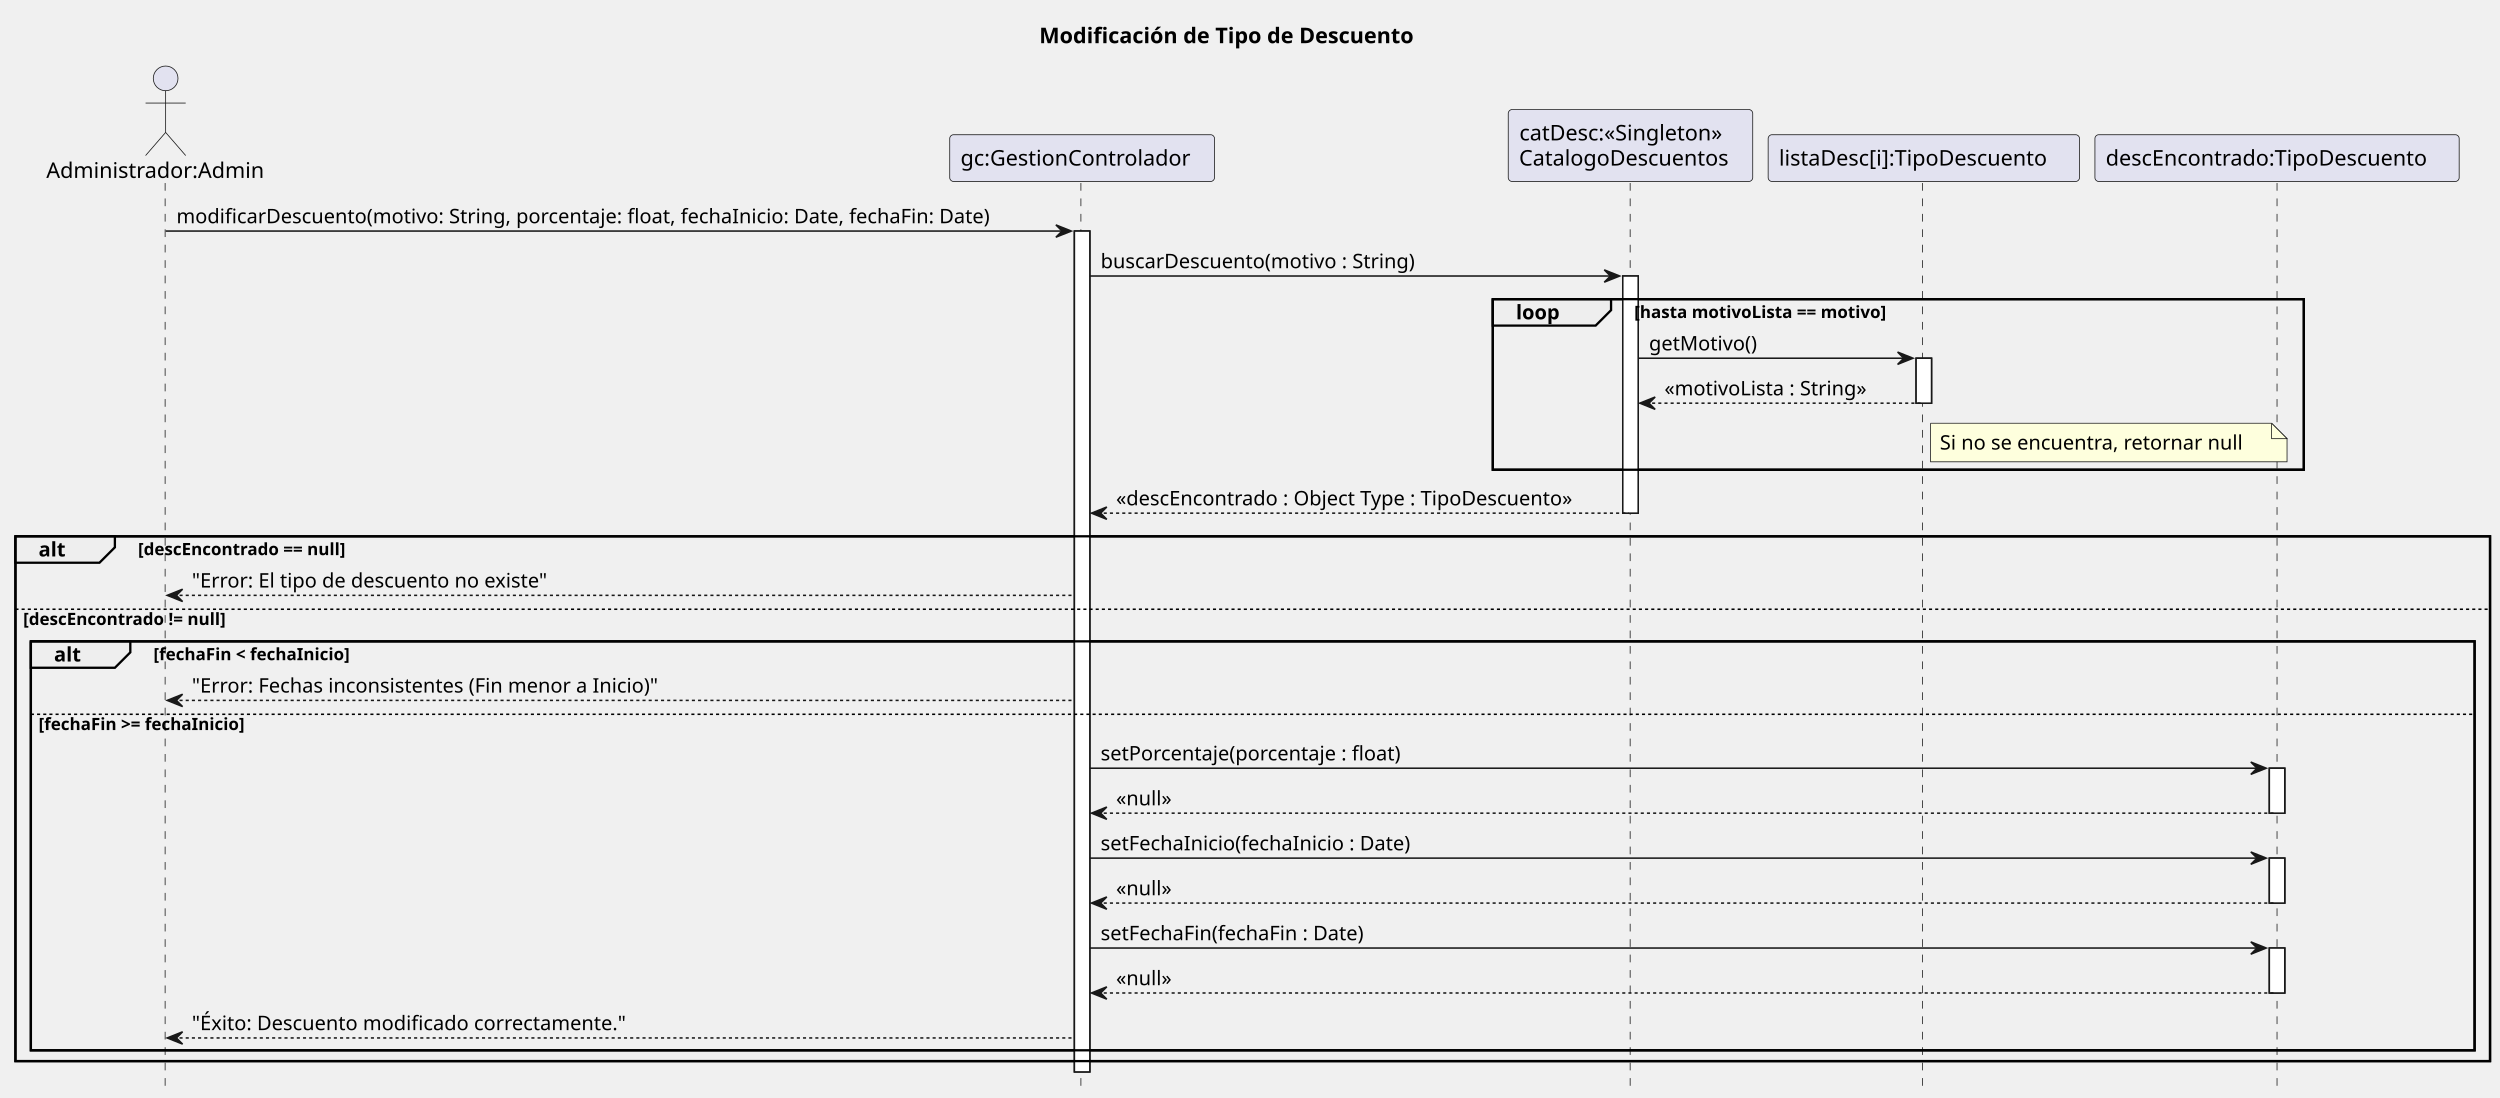
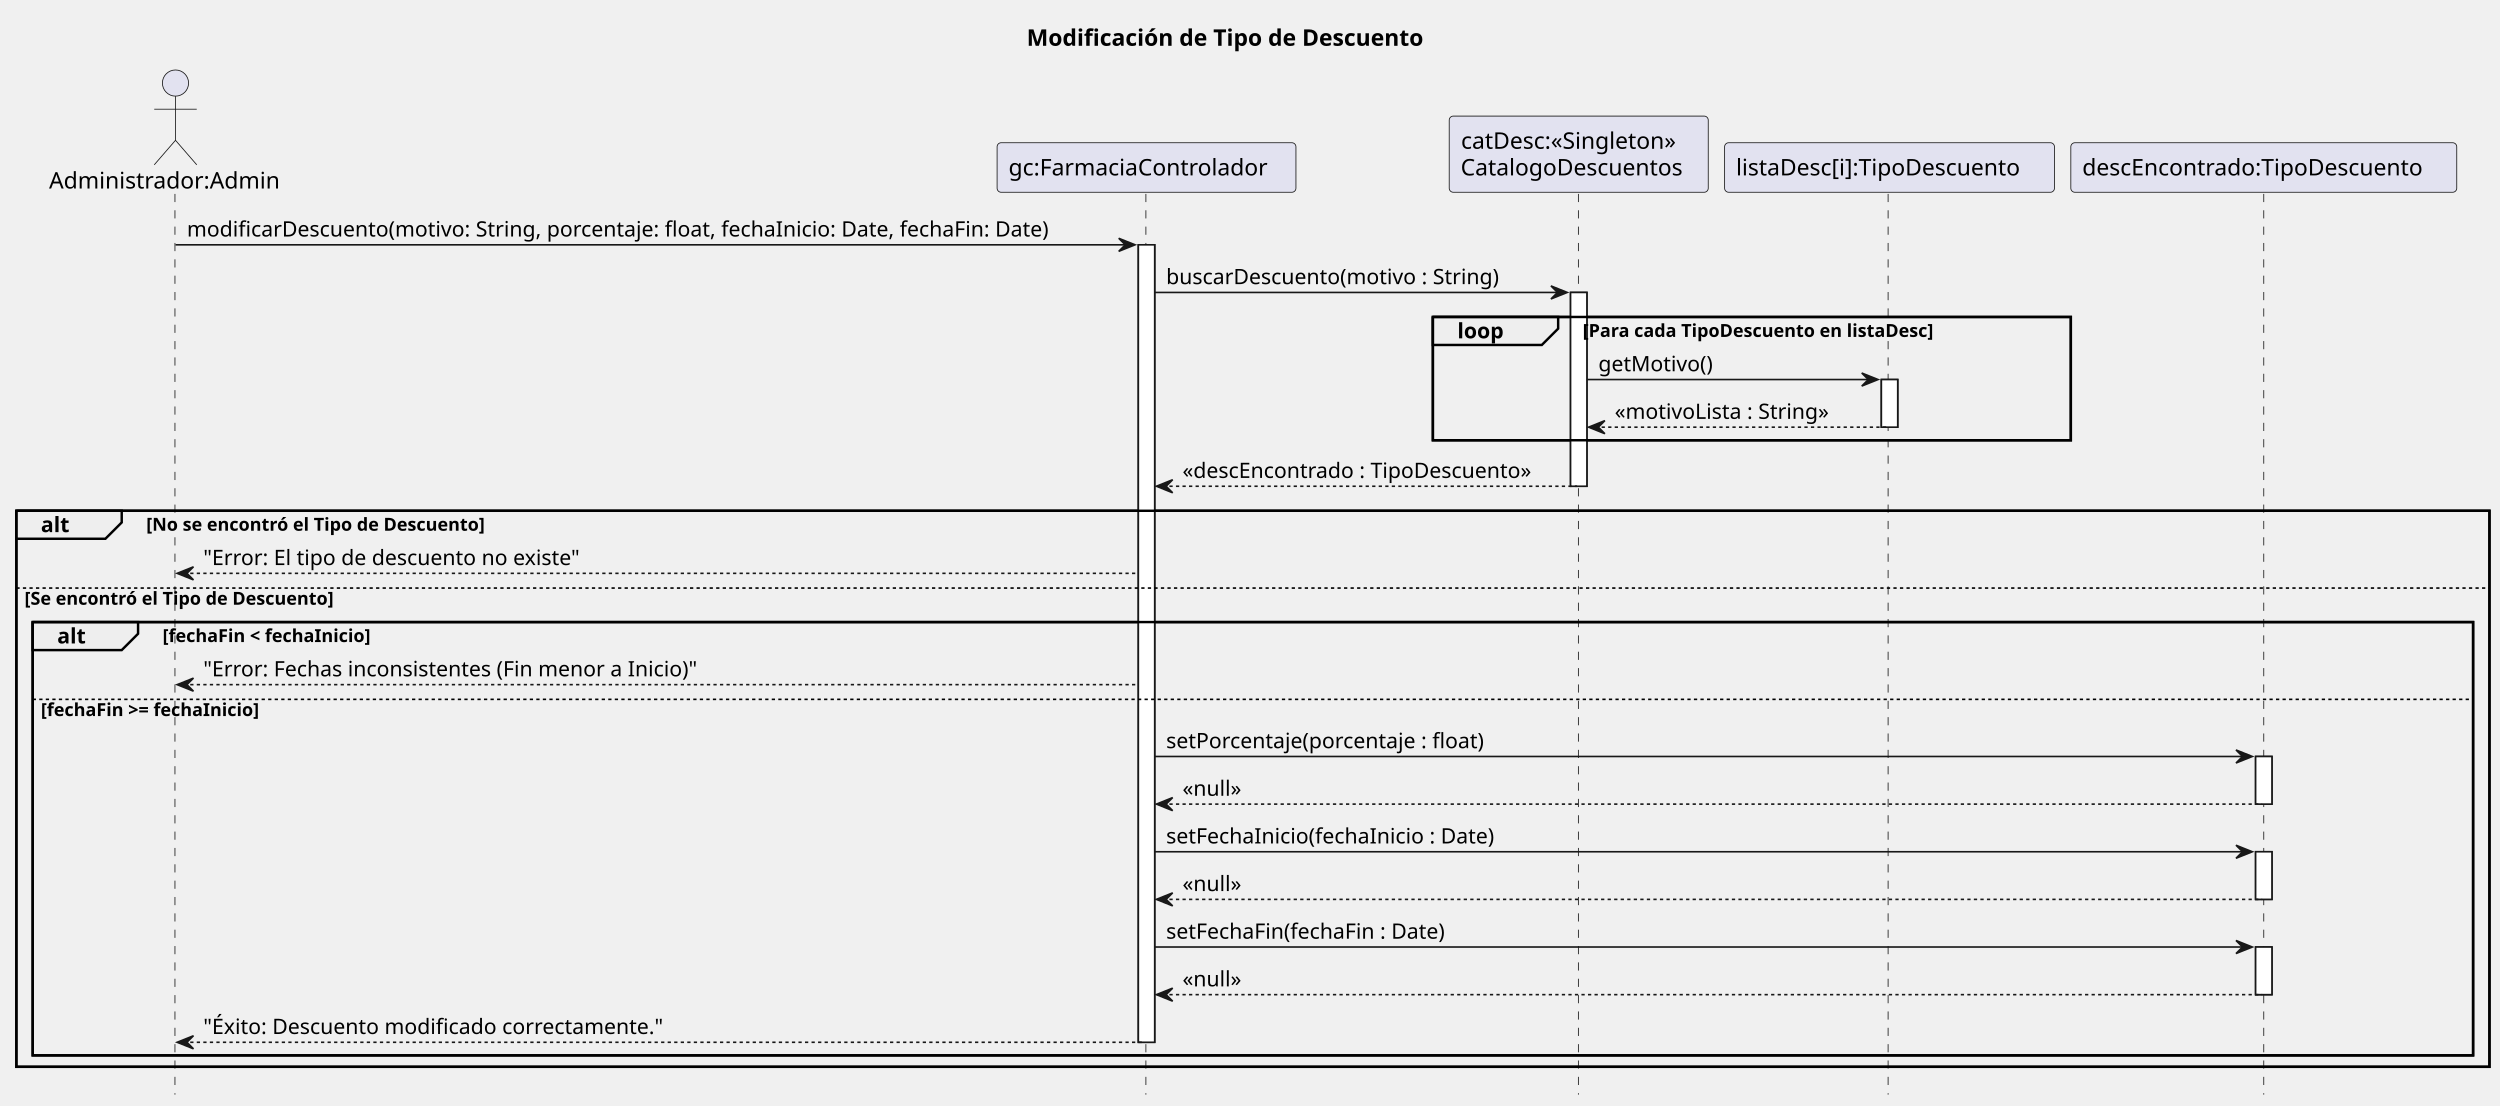
- <svg xmlns="http://www.w3.org/2000/svg" contentStyleType="text/css" data-diagram-type="SEQUENCE" height="711px" preserveAspectRatio="none" style="width:1620px;height:711px;background:#FFFFFF;" version="1.1" viewBox="0 0 1620 711" width="1620px" zoomAndPan="magnify">
+ <svg xmlns="http://www.w3.org/2000/svg" contentStyleType="text/css" data-diagram-type="SEQUENCE" height="676px" preserveAspectRatio="none" style="width:1529px;height:676px;background:#FFFFFF;" version="1.1" viewBox="0 0 1529 676" width="1529px" zoomAndPan="magnify">
  <defs />
  <g>
-     <text fill="#000000" font-family="sans-serif" font-size="14" font-weight="bold" lengthAdjust="spacing" textLength="275.693" x="673.426" y="27.995">Modificación de Tipo de Descuento</text>
+     <text fill="#000000" font-family="sans-serif" font-size="14" font-weight="bold" lengthAdjust="spacing" textLength="275.693" x="627.926" y="27.995">Modificación de Tipo de Descuento</text>
    <g>
-       <rect fill="#FFFFFF" height="544.867" style="stroke:#181818;stroke-width:1;" width="10" x="696.21" y="149.727" />
+       <rect fill="#FFFFFF" height="487.734" style="stroke:#181818;stroke-width:1;" width="10" x="696.21" y="149.727" />
    </g>
    <g>
-       <rect fill="#FFFFFF" height="153.664" style="stroke:#181818;stroke-width:1;" width="10" x="1051.554" y="178.859" />
+       <rect fill="#FFFFFF" height="118.531" style="stroke:#181818;stroke-width:1;" width="10" x="960.554" y="178.859" />
    </g>
    <g>
-       <rect fill="#FFFFFF" height="29.133" style="stroke:#181818;stroke-width:1;" width="10" x="1241.64" y="232.125" />
+       <rect fill="#FFFFFF" height="29.133" style="stroke:#181818;stroke-width:1;" width="10" x="1150.64" y="232.125" />
    </g>
    <g>
-       <rect fill="#FFFFFF" height="29.133" style="stroke:#181818;stroke-width:1;" width="10" x="1470.53" y="497.797" />
+       <rect fill="#FFFFFF" height="29.133" style="stroke:#181818;stroke-width:1;" width="10" x="1379.53" y="462.664" />
    </g>
    <g>
-       <rect fill="#FFFFFF" height="29.133" style="stroke:#181818;stroke-width:1;" width="10" x="1470.53" y="556.062" />
+       <rect fill="#FFFFFF" height="29.133" style="stroke:#181818;stroke-width:1;" width="10" x="1379.53" y="520.93" />
    </g>
    <g>
-       <rect fill="#FFFFFF" height="29.133" style="stroke:#181818;stroke-width:1;" width="10" x="1470.53" y="614.328" />
+       <rect fill="#FFFFFF" height="29.133" style="stroke:#181818;stroke-width:1;" width="10" x="1379.53" y="579.195" />
    </g>
-     <rect fill="none" height="110.531" style="stroke:#000000;stroke-width:1.5;" width="525.539" x="967.343" y="193.859" />
-     <rect fill="none" height="340.07" style="stroke:#000000;stroke-width:1.5;" width="1603.546" x="10" y="347.523" />
-     <rect fill="none" height="265" style="stroke:#000000;stroke-width:1.5;" width="1583.546" x="20" y="415.594" />
+     <rect fill="none" height="75.398" style="stroke:#000000;stroke-width:1.5;" width="390.172" x="876.343" y="193.859" />
+     <rect fill="none" height="340.07" style="stroke:#000000;stroke-width:1.5;" width="1512.546" x="10" y="312.391" />
+     <rect fill="none" height="265" style="stroke:#000000;stroke-width:1.5;" width="1492.546" x="20" y="380.461" />
    <g class="participant-lifeline" data-entity-uid="part1" data-qualified-name="admin" id="part1-lifeline">
      <g>
-         <rect fill="#000000" fill-opacity="0" height="586" width="8" x="103.331" y="118.594" />
-         <line style="stroke:#181818;stroke-width:0.5;stroke-dasharray:5,5;" x1="107" x2="107" y1="118.594" y2="704.594" />
+         <rect fill="#000000" fill-opacity="0" height="550.867" width="8" x="103.331" y="118.594" />
+         <line style="stroke:#181818;stroke-width:0.5;stroke-dasharray:5,5;" x1="107" x2="107" y1="118.594" y2="669.461" />
      </g>
    </g>
    <g class="participant-lifeline" data-entity-uid="part2" data-qualified-name="ctrl" id="part2-lifeline">
      <g>
-         <rect fill="#000000" fill-opacity="0" height="586" width="8" x="697.21" y="118.594" />
-         <line style="stroke:#181818;stroke-width:0.5;stroke-dasharray:5,5;" x1="700.423" x2="700.423" y1="118.594" y2="704.594" />
+         <rect fill="#000000" fill-opacity="0" height="550.867" width="8" x="697.21" y="118.594" />
+         <line style="stroke:#181818;stroke-width:0.5;stroke-dasharray:5,5;" x1="700.824" x2="700.824" y1="118.594" y2="669.461" />
      </g>
    </g>
    <g class="participant-lifeline" data-entity-uid="part3" data-qualified-name="cat" id="part3-lifeline">
      <g>
-         <rect fill="#000000" fill-opacity="0" height="586" width="8" x="1052.554" y="118.594" />
-         <line style="stroke:#181818;stroke-width:0.5;stroke-dasharray:5,5;" x1="1056.343" x2="1056.343" y1="118.594" y2="704.594" />
+         <rect fill="#000000" fill-opacity="0" height="550.867" width="8" x="961.554" y="118.594" />
+         <line style="stroke:#181818;stroke-width:0.5;stroke-dasharray:5,5;" x1="965.343" x2="965.343" y1="118.594" y2="669.461" />
      </g>
    </g>
    <g class="participant-lifeline" data-entity-uid="part4" data-qualified-name="listTD" id="part4-lifeline">
      <g>
-         <rect fill="#000000" fill-opacity="0" height="586" width="8" x="1242.64" y="118.594" />
-         <line style="stroke:#181818;stroke-width:0.5;stroke-dasharray:5,5;" x1="1245.766" x2="1245.766" y1="118.594" y2="704.594" />
+         <rect fill="#000000" fill-opacity="0" height="550.867" width="8" x="1151.64" y="118.594" />
+         <line style="stroke:#181818;stroke-width:0.5;stroke-dasharray:5,5;" x1="1154.766" x2="1154.766" y1="118.594" y2="669.461" />
      </g>
    </g>
    <g class="participant-lifeline" data-entity-uid="part5" data-qualified-name="td" id="part5-lifeline">
      <g>
-         <rect fill="#000000" fill-opacity="0" height="586" width="8" x="1471.53" y="118.594" />
-         <line style="stroke:#181818;stroke-width:0.5;stroke-dasharray:5,5;" x1="1475.515" x2="1475.515" y1="118.594" y2="704.594" />
+         <rect fill="#000000" fill-opacity="0" height="550.867" width="8" x="1380.53" y="118.594" />
+         <line style="stroke:#181818;stroke-width:0.5;stroke-dasharray:5,5;" x1="1384.515" x2="1384.515" y1="118.594" y2="669.461" />
      </g>
    </g>
    <g class="participant participant-head" data-entity-uid="part1" data-qualified-name="admin" id="part1-head">
      <text fill="#000000" font-family="sans-serif" font-size="14" lengthAdjust="spacing" textLength="148.661" x="30" y="115.292">Administrador:Admin</text>
      <ellipse cx="107.331" cy="50.797" fill="#E2E2F0" rx="8" ry="8" style="stroke:#181818;stroke-width:0.5;" />
      <path d="M107.331,58.797 L107.331,85.797 M94.331,66.797 L120.331,66.797 M107.331,85.797 L94.331,100.797 M107.331,85.797 L120.331,100.797" fill="none" style="stroke:#181818;stroke-width:0.5;" />
    </g>
    <g class="participant participant-head" data-entity-uid="part2" data-qualified-name="ctrl" id="part2-head">
-       <rect fill="#E2E2F0" height="30.297" rx="2.5" ry="2.5" style="stroke:#181818;stroke-width:0.5;" width="171.575" x="615.423" y="87.297" />
-       <text fill="#000000" font-family="sans-serif" font-size="14" lengthAdjust="spacing" textLength="157.575" x="622.423" y="107.292">gc:GestionControlador</text>
+       <rect fill="#E2E2F0" height="30.297" rx="2.5" ry="2.5" style="stroke:#181818;stroke-width:0.5;" width="182.773" x="609.824" y="87.297" />
+       <text fill="#000000" font-family="sans-serif" font-size="14" lengthAdjust="spacing" textLength="168.773" x="616.824" y="107.292">gc:FarmaciaControlador</text>
    </g>
    <g class="participant participant-head" data-entity-uid="part3" data-qualified-name="cat" id="part3-head">
-       <rect fill="#E2E2F0" height="46.594" rx="2.5" ry="2.5" style="stroke:#181818;stroke-width:0.5;" width="158.423" x="977.343" y="71" />
-       <text fill="#000000" font-family="sans-serif" font-size="14" lengthAdjust="spacing" textLength="143.965" x="984.572" y="90.995">catDesc:«Singleton»</text>
-       <text fill="#000000" font-family="sans-serif" font-size="14" lengthAdjust="spacing" textLength="144.423" x="984.343" y="107.292">CatalogoDescuentos</text>
+       <rect fill="#E2E2F0" height="46.594" rx="2.5" ry="2.5" style="stroke:#181818;stroke-width:0.5;" width="158.423" x="886.343" y="71" />
+       <text fill="#000000" font-family="sans-serif" font-size="14" lengthAdjust="spacing" textLength="143.965" x="893.572" y="90.995">catDesc:«Singleton»</text>
+       <text fill="#000000" font-family="sans-serif" font-size="14" lengthAdjust="spacing" textLength="144.423" x="893.343" y="107.292">CatalogoDescuentos</text>
    </g>
    <g class="participant participant-head" data-entity-uid="part4" data-qualified-name="listTD" id="part4-head">
-       <rect fill="#E2E2F0" height="30.297" rx="2.5" ry="2.5" style="stroke:#181818;stroke-width:0.5;" width="201.749" x="1145.766" y="87.297" />
-       <text fill="#000000" font-family="sans-serif" font-size="14" lengthAdjust="spacing" textLength="187.749" x="1152.766" y="107.292">listaDesc[i]:TipoDescuento</text>
+       <rect fill="#E2E2F0" height="30.297" rx="2.5" ry="2.5" style="stroke:#181818;stroke-width:0.5;" width="201.749" x="1054.766" y="87.297" />
+       <text fill="#000000" font-family="sans-serif" font-size="14" lengthAdjust="spacing" textLength="187.749" x="1061.766" y="107.292">listaDesc[i]:TipoDescuento</text>
    </g>
    <g class="participant participant-head" data-entity-uid="part5" data-qualified-name="td" id="part5-head">
-       <rect fill="#E2E2F0" height="30.297" rx="2.5" ry="2.5" style="stroke:#181818;stroke-width:0.5;" width="236.031" x="1357.515" y="87.297" />
-       <text fill="#000000" font-family="sans-serif" font-size="14" lengthAdjust="spacing" textLength="222.031" x="1364.515" y="107.292">descEncontrado:TipoDescuento</text>
+       <rect fill="#E2E2F0" height="30.297" rx="2.5" ry="2.5" style="stroke:#181818;stroke-width:0.5;" width="236.031" x="1266.515" y="87.297" />
+       <text fill="#000000" font-family="sans-serif" font-size="14" lengthAdjust="spacing" textLength="222.031" x="1273.515" y="107.292">descEncontrado:TipoDescuento</text>
    </g>
    <g>
-       <rect fill="#FFFFFF" height="544.867" style="stroke:#181818;stroke-width:1;" width="10" x="696.21" y="149.727" />
+       <rect fill="#FFFFFF" height="487.734" style="stroke:#181818;stroke-width:1;" width="10" x="696.21" y="149.727" />
    </g>
    <g>
-       <rect fill="#FFFFFF" height="153.664" style="stroke:#181818;stroke-width:1;" width="10" x="1051.554" y="178.859" />
+       <rect fill="#FFFFFF" height="118.531" style="stroke:#181818;stroke-width:1;" width="10" x="960.554" y="178.859" />
    </g>
    <g>
-       <rect fill="#FFFFFF" height="29.133" style="stroke:#181818;stroke-width:1;" width="10" x="1241.64" y="232.125" />
+       <rect fill="#FFFFFF" height="29.133" style="stroke:#181818;stroke-width:1;" width="10" x="1150.64" y="232.125" />
    </g>
    <g>
-       <rect fill="#FFFFFF" height="29.133" style="stroke:#181818;stroke-width:1;" width="10" x="1470.53" y="497.797" />
+       <rect fill="#FFFFFF" height="29.133" style="stroke:#181818;stroke-width:1;" width="10" x="1379.53" y="462.664" />
    </g>
    <g>
-       <rect fill="#FFFFFF" height="29.133" style="stroke:#181818;stroke-width:1;" width="10" x="1470.53" y="556.062" />
+       <rect fill="#FFFFFF" height="29.133" style="stroke:#181818;stroke-width:1;" width="10" x="1379.53" y="520.93" />
    </g>
    <g>
-       <rect fill="#FFFFFF" height="29.133" style="stroke:#181818;stroke-width:1;" width="10" x="1470.53" y="614.328" />
+       <rect fill="#FFFFFF" height="29.133" style="stroke:#181818;stroke-width:1;" width="10" x="1379.53" y="579.195" />
    </g>
    <g class="message" data-entity-1="part1" data-entity-2="part2" id="msg1">
      <polygon fill="#181818" points="684.21,145.727,694.21,149.727,684.21,153.727,688.21,149.727" style="stroke:#181818;stroke-width:1;" />
      <line style="stroke:#181818;stroke-width:1;" x1="107.331" x2="690.21" y1="149.727" y2="149.727" />
      <text fill="#000000" font-family="sans-serif" font-size="13" lengthAdjust="spacing" textLength="569.88" x="114.331" y="144.661">modificarDescuento(motivo: String, porcentaje: float, fechaInicio: Date, fechaFin: Date)</text>
    </g>
    <g class="message" data-entity-1="part2" data-entity-2="part3" id="msg2">
-       <polygon fill="#181818" points="1039.554,174.859,1049.554,178.859,1039.554,182.859,1043.554,178.859" style="stroke:#181818;stroke-width:1;" />
-       <line style="stroke:#181818;stroke-width:1;" x1="706.21" x2="1045.554" y1="178.859" y2="178.859" />
+       <polygon fill="#181818" points="948.554,174.859,958.554,178.859,948.554,182.859,952.554,178.859" style="stroke:#181818;stroke-width:1;" />
+       <line style="stroke:#181818;stroke-width:1;" x1="706.21" x2="954.554" y1="178.859" y2="178.859" />
      <text fill="#000000" font-family="sans-serif" font-size="13" lengthAdjust="spacing" textLength="219.737" x="713.21" y="173.793">buscarDescuento(motivo : String)</text>
    </g>
-     <path d="M967.343,193.859 L1043.967,193.859 L1043.967,200.992 L1033.967,210.992 L967.343,210.992 L967.343,193.859" fill="#EEEEEE" style="stroke:#000000;stroke-width:1.5;" />
-     <rect fill="none" height="110.531" style="stroke:#000000;stroke-width:1.5;" width="525.539" x="967.343" y="193.859" />
-     <text fill="#000000" font-family="sans-serif" font-size="13" font-weight="bold" lengthAdjust="spacing" textLength="31.624" x="982.343" y="206.926">loop</text>
-     <text fill="#000000" font-family="sans-serif" font-size="11" font-weight="bold" lengthAdjust="spacing" textLength="190.019" x="1058.967" y="206.07">[hasta motivoLista == motivo]</text>
+     <path d="M876.343,193.859 L952.967,193.859 L952.967,200.992 L942.967,210.992 L876.343,210.992 L876.343,193.859" fill="#EEEEEE" style="stroke:#000000;stroke-width:1.5;" />
+     <rect fill="none" height="75.398" style="stroke:#000000;stroke-width:1.5;" width="390.172" x="876.343" y="193.859" />
+     <text fill="#000000" font-family="sans-serif" font-size="13" font-weight="bold" lengthAdjust="spacing" textLength="31.624" x="891.343" y="206.926">loop</text>
+     <text fill="#000000" font-family="sans-serif" font-size="11" font-weight="bold" lengthAdjust="spacing" textLength="246.968" x="967.967" y="206.07">[Para cada TipoDescuento en listaDesc]</text>
    <g class="message" data-entity-1="part3" data-entity-2="part4" id="msg3">
-       <polygon fill="#181818" points="1229.64,228.125,1239.64,232.125,1229.64,236.125,1233.64,232.125" style="stroke:#181818;stroke-width:1;" />
-       <line style="stroke:#181818;stroke-width:1;" x1="1061.554" x2="1235.64" y1="232.125" y2="232.125" />
-       <text fill="#000000" font-family="sans-serif" font-size="13" lengthAdjust="spacing" textLength="75.017" x="1068.554" y="227.059">getMotivo()</text>
+       <polygon fill="#181818" points="1138.64,228.125,1148.64,232.125,1138.64,236.125,1142.64,232.125" style="stroke:#181818;stroke-width:1;" />
+       <line style="stroke:#181818;stroke-width:1;" x1="970.554" x2="1144.64" y1="232.125" y2="232.125" />
+       <text fill="#000000" font-family="sans-serif" font-size="13" lengthAdjust="spacing" textLength="75.017" x="977.554" y="227.059">getMotivo()</text>
    </g>
    <g class="message" data-entity-1="part4" data-entity-2="part3" id="msg4">
-       <polygon fill="#181818" points="1072.554,257.258,1062.554,261.258,1072.554,265.258,1068.554,261.258" style="stroke:#181818;stroke-width:1;" />
-       <line style="stroke:#181818;stroke-width:1;stroke-dasharray:2,2;" x1="1066.554" x2="1245.64" y1="261.258" y2="261.258" />
-       <text fill="#000000" font-family="sans-serif" font-size="13" lengthAdjust="spacing" textLength="143.013" x="1078.554" y="256.192">«motivoLista : String»</text>
+       <polygon fill="#181818" points="981.554,257.258,971.554,261.258,981.554,265.258,977.554,261.258" style="stroke:#181818;stroke-width:1;" />
+       <line style="stroke:#181818;stroke-width:1;stroke-dasharray:2,2;" x1="975.554" x2="1154.64" y1="261.258" y2="261.258" />
+       <text fill="#000000" font-family="sans-serif" font-size="13" lengthAdjust="spacing" textLength="143.013" x="987.554" y="256.192">«motivoLista : String»</text>
    </g>
-     <path d="M1251,274.258 L1251,299.258 L1482,299.258 L1482,284.258 L1472,274.258 L1251,274.258" fill="#FEFFDD" style="stroke:#181818;stroke-width:0.5;" />
-     <path d="M1472,274.258 L1472,284.258 L1482,284.258 L1472,274.258" fill="#FEFFDD" style="stroke:#181818;stroke-width:0.5;" />
-     <text fill="#000000" font-family="sans-serif" font-size="13" lengthAdjust="spacing" textLength="210.882" x="1257" y="291.325">Si no se encuentra, retornar null</text>
    <g class="message" data-entity-1="part3" data-entity-2="part2" id="msg5">
-       <polygon fill="#181818" points="717.21,328.523,707.21,332.523,717.21,336.523,713.21,332.523" style="stroke:#181818;stroke-width:1;" />
-       <line style="stroke:#181818;stroke-width:1;stroke-dasharray:2,2;" x1="711.21" x2="1055.554" y1="332.523" y2="332.523" />
-       <text fill="#000000" font-family="sans-serif" font-size="13" lengthAdjust="spacing" textLength="321.344" x="723.21" y="327.457">«descEncontrado : Object Type : TipoDescuento»</text>
+       <polygon fill="#181818" points="717.21,293.391,707.21,297.391,717.21,301.391,713.21,297.391" style="stroke:#181818;stroke-width:1;" />
+       <line style="stroke:#181818;stroke-width:1;stroke-dasharray:2,2;" x1="711.21" x2="964.554" y1="297.391" y2="297.391" />
+       <text fill="#000000" font-family="sans-serif" font-size="13" lengthAdjust="spacing" textLength="230.344" x="723.21" y="292.325">«descEncontrado : TipoDescuento»</text>
    </g>
-     <path d="M10,347.523 L74.443,347.523 L74.443,354.656 L64.443,364.656 L10,364.656 L10,347.523" fill="#EEEEEE" style="stroke:#000000;stroke-width:1.5;" />
-     <rect fill="none" height="340.07" style="stroke:#000000;stroke-width:1.5;" width="1603.546" x="10" y="347.523" />
-     <text fill="#000000" font-family="sans-serif" font-size="13" font-weight="bold" lengthAdjust="spacing" textLength="19.443" x="25" y="360.59">alt</text>
-     <text fill="#000000" font-family="sans-serif" font-size="11" font-weight="bold" lengthAdjust="spacing" textLength="158.544" x="89.443" y="359.734">[descEncontrado == null]</text>
+     <path d="M10,312.391 L74.443,312.391 L74.443,319.523 L64.443,329.523 L10,329.523 L10,312.391" fill="#EEEEEE" style="stroke:#000000;stroke-width:1.5;" />
+     <rect fill="none" height="340.07" style="stroke:#000000;stroke-width:1.5;" width="1512.546" x="10" y="312.391" />
+     <text fill="#000000" font-family="sans-serif" font-size="13" font-weight="bold" lengthAdjust="spacing" textLength="19.443" x="25" y="325.457">alt</text>
+     <text fill="#000000" font-family="sans-serif" font-size="11" font-weight="bold" lengthAdjust="spacing" textLength="238.111" x="89.443" y="324.601">[No se encontró el Tipo de Descuento]</text>
    <g class="message" data-entity-1="part2" data-entity-2="part1" id="msg6">
-       <polygon fill="#181818" points="118.331,381.789,108.331,385.789,118.331,389.789,114.331,385.789" style="stroke:#181818;stroke-width:1;" />
-       <line style="stroke:#181818;stroke-width:1;stroke-dasharray:2,2;" x1="112.331" x2="695.21" y1="385.789" y2="385.789" />
-       <text fill="#000000" font-family="sans-serif" font-size="13" lengthAdjust="spacing" textLength="249.387" x="124.331" y="380.723">"Error: El tipo de descuento no existe"</text>
+       <polygon fill="#181818" points="118.331,346.656,108.331,350.656,118.331,354.656,114.331,350.656" style="stroke:#181818;stroke-width:1;" />
+       <line style="stroke:#181818;stroke-width:1;stroke-dasharray:2,2;" x1="112.331" x2="695.21" y1="350.656" y2="350.656" />
+       <text fill="#000000" font-family="sans-serif" font-size="13" lengthAdjust="spacing" textLength="249.387" x="124.331" y="345.59">"Error: El tipo de descuento no existe"</text>
    </g>
-     <line style="stroke:#000000;stroke-width:1;stroke-dasharray:2,2;" x1="10" x2="1613.546" y1="394.789" y2="394.789" />
-     <text fill="#000000" font-family="sans-serif" font-size="11" font-weight="bold" lengthAdjust="spacing" textLength="154.344" x="15" y="405">[descEncontrado != null]</text>
-     <path d="M20,415.594 L84.443,415.594 L84.443,422.727 L74.443,432.727 L20,432.727 L20,415.594" fill="#EEEEEE" style="stroke:#000000;stroke-width:1.5;" />
-     <rect fill="none" height="265" style="stroke:#000000;stroke-width:1.5;" width="1583.546" x="20" y="415.594" />
-     <text fill="#000000" font-family="sans-serif" font-size="13" font-weight="bold" lengthAdjust="spacing" textLength="19.443" x="35" y="428.661">alt</text>
-     <text fill="#000000" font-family="sans-serif" font-size="11" font-weight="bold" lengthAdjust="spacing" textLength="147.63" x="99.443" y="427.804">[fechaFin &lt; fechaInicio]</text>
+     <line style="stroke:#000000;stroke-width:1;stroke-dasharray:2,2;" x1="10" x2="1522.546" y1="359.656" y2="359.656" />
+     <text fill="#000000" font-family="sans-serif" font-size="11" font-weight="bold" lengthAdjust="spacing" textLength="218.894" x="15" y="369.867">[Se encontró el Tipo de Descuento]</text>
+     <path d="M20,380.461 L84.443,380.461 L84.443,387.594 L74.443,397.594 L20,397.594 L20,380.461" fill="#EEEEEE" style="stroke:#000000;stroke-width:1.5;" />
+     <rect fill="none" height="265" style="stroke:#000000;stroke-width:1.5;" width="1492.546" x="20" y="380.461" />
+     <text fill="#000000" font-family="sans-serif" font-size="13" font-weight="bold" lengthAdjust="spacing" textLength="19.443" x="35" y="393.528">alt</text>
+     <text fill="#000000" font-family="sans-serif" font-size="11" font-weight="bold" lengthAdjust="spacing" textLength="147.63" x="99.443" y="392.671">[fechaFin &lt; fechaInicio]</text>
    <g class="message" data-entity-1="part2" data-entity-2="part1" id="msg7">
-       <polygon fill="#181818" points="118.331,449.859,108.331,453.859,118.331,457.859,114.331,453.859" style="stroke:#181818;stroke-width:1;" />
-       <line style="stroke:#181818;stroke-width:1;stroke-dasharray:2,2;" x1="112.331" x2="695.21" y1="453.859" y2="453.859" />
-       <text fill="#000000" font-family="sans-serif" font-size="13" lengthAdjust="spacing" textLength="326.523" x="124.331" y="448.793">"Error: Fechas inconsistentes (Fin menor a Inicio)"</text>
+       <polygon fill="#181818" points="118.331,414.727,108.331,418.727,118.331,422.727,114.331,418.727" style="stroke:#181818;stroke-width:1;" />
+       <line style="stroke:#181818;stroke-width:1;stroke-dasharray:2,2;" x1="112.331" x2="695.21" y1="418.727" y2="418.727" />
+       <text fill="#000000" font-family="sans-serif" font-size="13" lengthAdjust="spacing" textLength="326.523" x="124.331" y="413.661">"Error: Fechas inconsistentes (Fin menor a Inicio)"</text>
    </g>
-     <line style="stroke:#000000;stroke-width:1;stroke-dasharray:2,2;" x1="20" x2="1603.546" y1="462.859" y2="462.859" />
-     <text fill="#000000" font-family="sans-serif" font-size="11" font-weight="bold" lengthAdjust="spacing" textLength="156.847" x="25" y="473.07">[fechaFin &gt;= fechaInicio]</text>
+     <line style="stroke:#000000;stroke-width:1;stroke-dasharray:2,2;" x1="20" x2="1512.546" y1="427.727" y2="427.727" />
+     <text fill="#000000" font-family="sans-serif" font-size="11" font-weight="bold" lengthAdjust="spacing" textLength="156.847" x="25" y="437.937">[fechaFin &gt;= fechaInicio]</text>
    <g class="message" data-entity-1="part2" data-entity-2="part5" id="msg8">
-       <polygon fill="#181818" points="1458.53,493.797,1468.53,497.797,1458.53,501.797,1462.53,497.797" style="stroke:#181818;stroke-width:1;" />
-       <line style="stroke:#181818;stroke-width:1;" x1="706.21" x2="1464.53" y1="497.797" y2="497.797" />
-       <text fill="#000000" font-family="sans-serif" font-size="13" lengthAdjust="spacing" textLength="210.666" x="713.21" y="492.731">setPorcentaje(porcentaje : float)</text>
+       <polygon fill="#181818" points="1367.53,458.664,1377.53,462.664,1367.53,466.664,1371.53,462.664" style="stroke:#181818;stroke-width:1;" />
+       <line style="stroke:#181818;stroke-width:1;" x1="706.21" x2="1373.53" y1="462.664" y2="462.664" />
+       <text fill="#000000" font-family="sans-serif" font-size="13" lengthAdjust="spacing" textLength="210.666" x="713.21" y="457.598">setPorcentaje(porcentaje : float)</text>
    </g>
    <g class="message" data-entity-1="part5" data-entity-2="part2" id="msg9">
-       <polygon fill="#181818" points="717.21,522.93,707.21,526.93,717.21,530.93,713.21,526.93" style="stroke:#181818;stroke-width:1;" />
-       <line style="stroke:#181818;stroke-width:1;stroke-dasharray:2,2;" x1="711.21" x2="1474.53" y1="526.93" y2="526.93" />
-       <text fill="#000000" font-family="sans-serif" font-size="13" lengthAdjust="spacing" textLength="39.609" x="723.21" y="521.864">«null»</text>
+       <polygon fill="#181818" points="717.21,487.797,707.21,491.797,717.21,495.797,713.21,491.797" style="stroke:#181818;stroke-width:1;" />
+       <line style="stroke:#181818;stroke-width:1;stroke-dasharray:2,2;" x1="711.21" x2="1383.53" y1="491.797" y2="491.797" />
+       <text fill="#000000" font-family="sans-serif" font-size="13" lengthAdjust="spacing" textLength="39.609" x="723.21" y="486.731">«null»</text>
    </g>
    <g class="message" data-entity-1="part2" data-entity-2="part5" id="msg10">
-       <polygon fill="#181818" points="1458.53,552.062,1468.53,556.062,1458.53,560.062,1462.53,556.062" style="stroke:#181818;stroke-width:1;" />
-       <line style="stroke:#181818;stroke-width:1;" x1="706.21" x2="1464.53" y1="556.062" y2="556.062" />
-       <text fill="#000000" font-family="sans-serif" font-size="13" lengthAdjust="spacing" textLength="217.28" x="713.21" y="550.997">setFechaInicio(fechaInicio : Date)</text>
+       <polygon fill="#181818" points="1367.53,516.93,1377.53,520.93,1367.53,524.93,1371.53,520.93" style="stroke:#181818;stroke-width:1;" />
+       <line style="stroke:#181818;stroke-width:1;" x1="706.21" x2="1373.53" y1="520.93" y2="520.93" />
+       <text fill="#000000" font-family="sans-serif" font-size="13" lengthAdjust="spacing" textLength="217.28" x="713.21" y="515.864">setFechaInicio(fechaInicio : Date)</text>
    </g>
    <g class="message" data-entity-1="part5" data-entity-2="part2" id="msg11">
-       <polygon fill="#181818" points="717.21,581.195,707.21,585.195,717.21,589.195,713.21,585.195" style="stroke:#181818;stroke-width:1;" />
-       <line style="stroke:#181818;stroke-width:1;stroke-dasharray:2,2;" x1="711.21" x2="1474.53" y1="585.195" y2="585.195" />
-       <text fill="#000000" font-family="sans-serif" font-size="13" lengthAdjust="spacing" textLength="39.609" x="723.21" y="580.129">«null»</text>
+       <polygon fill="#181818" points="717.21,546.062,707.21,550.062,717.21,554.062,713.21,550.062" style="stroke:#181818;stroke-width:1;" />
+       <line style="stroke:#181818;stroke-width:1;stroke-dasharray:2,2;" x1="711.21" x2="1383.53" y1="550.062" y2="550.062" />
+       <text fill="#000000" font-family="sans-serif" font-size="13" lengthAdjust="spacing" textLength="39.609" x="723.21" y="544.997">«null»</text>
    </g>
    <g class="message" data-entity-1="part2" data-entity-2="part5" id="msg12">
-       <polygon fill="#181818" points="1458.53,610.328,1468.53,614.328,1458.53,618.328,1462.53,614.328" style="stroke:#181818;stroke-width:1;" />
-       <line style="stroke:#181818;stroke-width:1;" x1="706.21" x2="1464.53" y1="614.328" y2="614.328" />
-       <text fill="#000000" font-family="sans-serif" font-size="13" lengthAdjust="spacing" textLength="187.142" x="713.21" y="609.262">setFechaFin(fechaFin : Date)</text>
+       <polygon fill="#181818" points="1367.53,575.195,1377.53,579.195,1367.53,583.195,1371.53,579.195" style="stroke:#181818;stroke-width:1;" />
+       <line style="stroke:#181818;stroke-width:1;" x1="706.21" x2="1373.53" y1="579.195" y2="579.195" />
+       <text fill="#000000" font-family="sans-serif" font-size="13" lengthAdjust="spacing" textLength="187.142" x="713.21" y="574.129">setFechaFin(fechaFin : Date)</text>
    </g>
    <g class="message" data-entity-1="part5" data-entity-2="part2" id="msg13">
-       <polygon fill="#181818" points="717.21,639.461,707.21,643.461,717.21,647.461,713.21,643.461" style="stroke:#181818;stroke-width:1;" />
-       <line style="stroke:#181818;stroke-width:1;stroke-dasharray:2,2;" x1="711.21" x2="1474.53" y1="643.461" y2="643.461" />
-       <text fill="#000000" font-family="sans-serif" font-size="13" lengthAdjust="spacing" textLength="39.609" x="723.21" y="638.395">«null»</text>
+       <polygon fill="#181818" points="717.21,604.328,707.21,608.328,717.21,612.328,713.21,608.328" style="stroke:#181818;stroke-width:1;" />
+       <line style="stroke:#181818;stroke-width:1;stroke-dasharray:2,2;" x1="711.21" x2="1383.53" y1="608.328" y2="608.328" />
+       <text fill="#000000" font-family="sans-serif" font-size="13" lengthAdjust="spacing" textLength="39.609" x="723.21" y="603.262">«null»</text>
    </g>
    <g class="message" data-entity-1="part2" data-entity-2="part1" id="msg14">
-       <polygon fill="#181818" points="118.331,668.594,108.331,672.594,118.331,676.594,114.331,672.594" style="stroke:#181818;stroke-width:1;" />
-       <line style="stroke:#181818;stroke-width:1;stroke-dasharray:2,2;" x1="112.331" x2="695.21" y1="672.594" y2="672.594" />
-       <text fill="#000000" font-family="sans-serif" font-size="13" lengthAdjust="spacing" textLength="302.878" x="124.331" y="667.528">"Éxito: Descuento modificado correctamente."</text>
+       <polygon fill="#181818" points="118.331,633.461,108.331,637.461,118.331,641.461,114.331,637.461" style="stroke:#181818;stroke-width:1;" />
+       <line style="stroke:#181818;stroke-width:1;stroke-dasharray:2,2;" x1="112.331" x2="700.21" y1="637.461" y2="637.461" />
+       <text fill="#000000" font-family="sans-serif" font-size="13" lengthAdjust="spacing" textLength="302.878" x="124.331" y="632.395">"Éxito: Descuento modificado correctamente."</text>
    </g>
  </g>
</svg>
